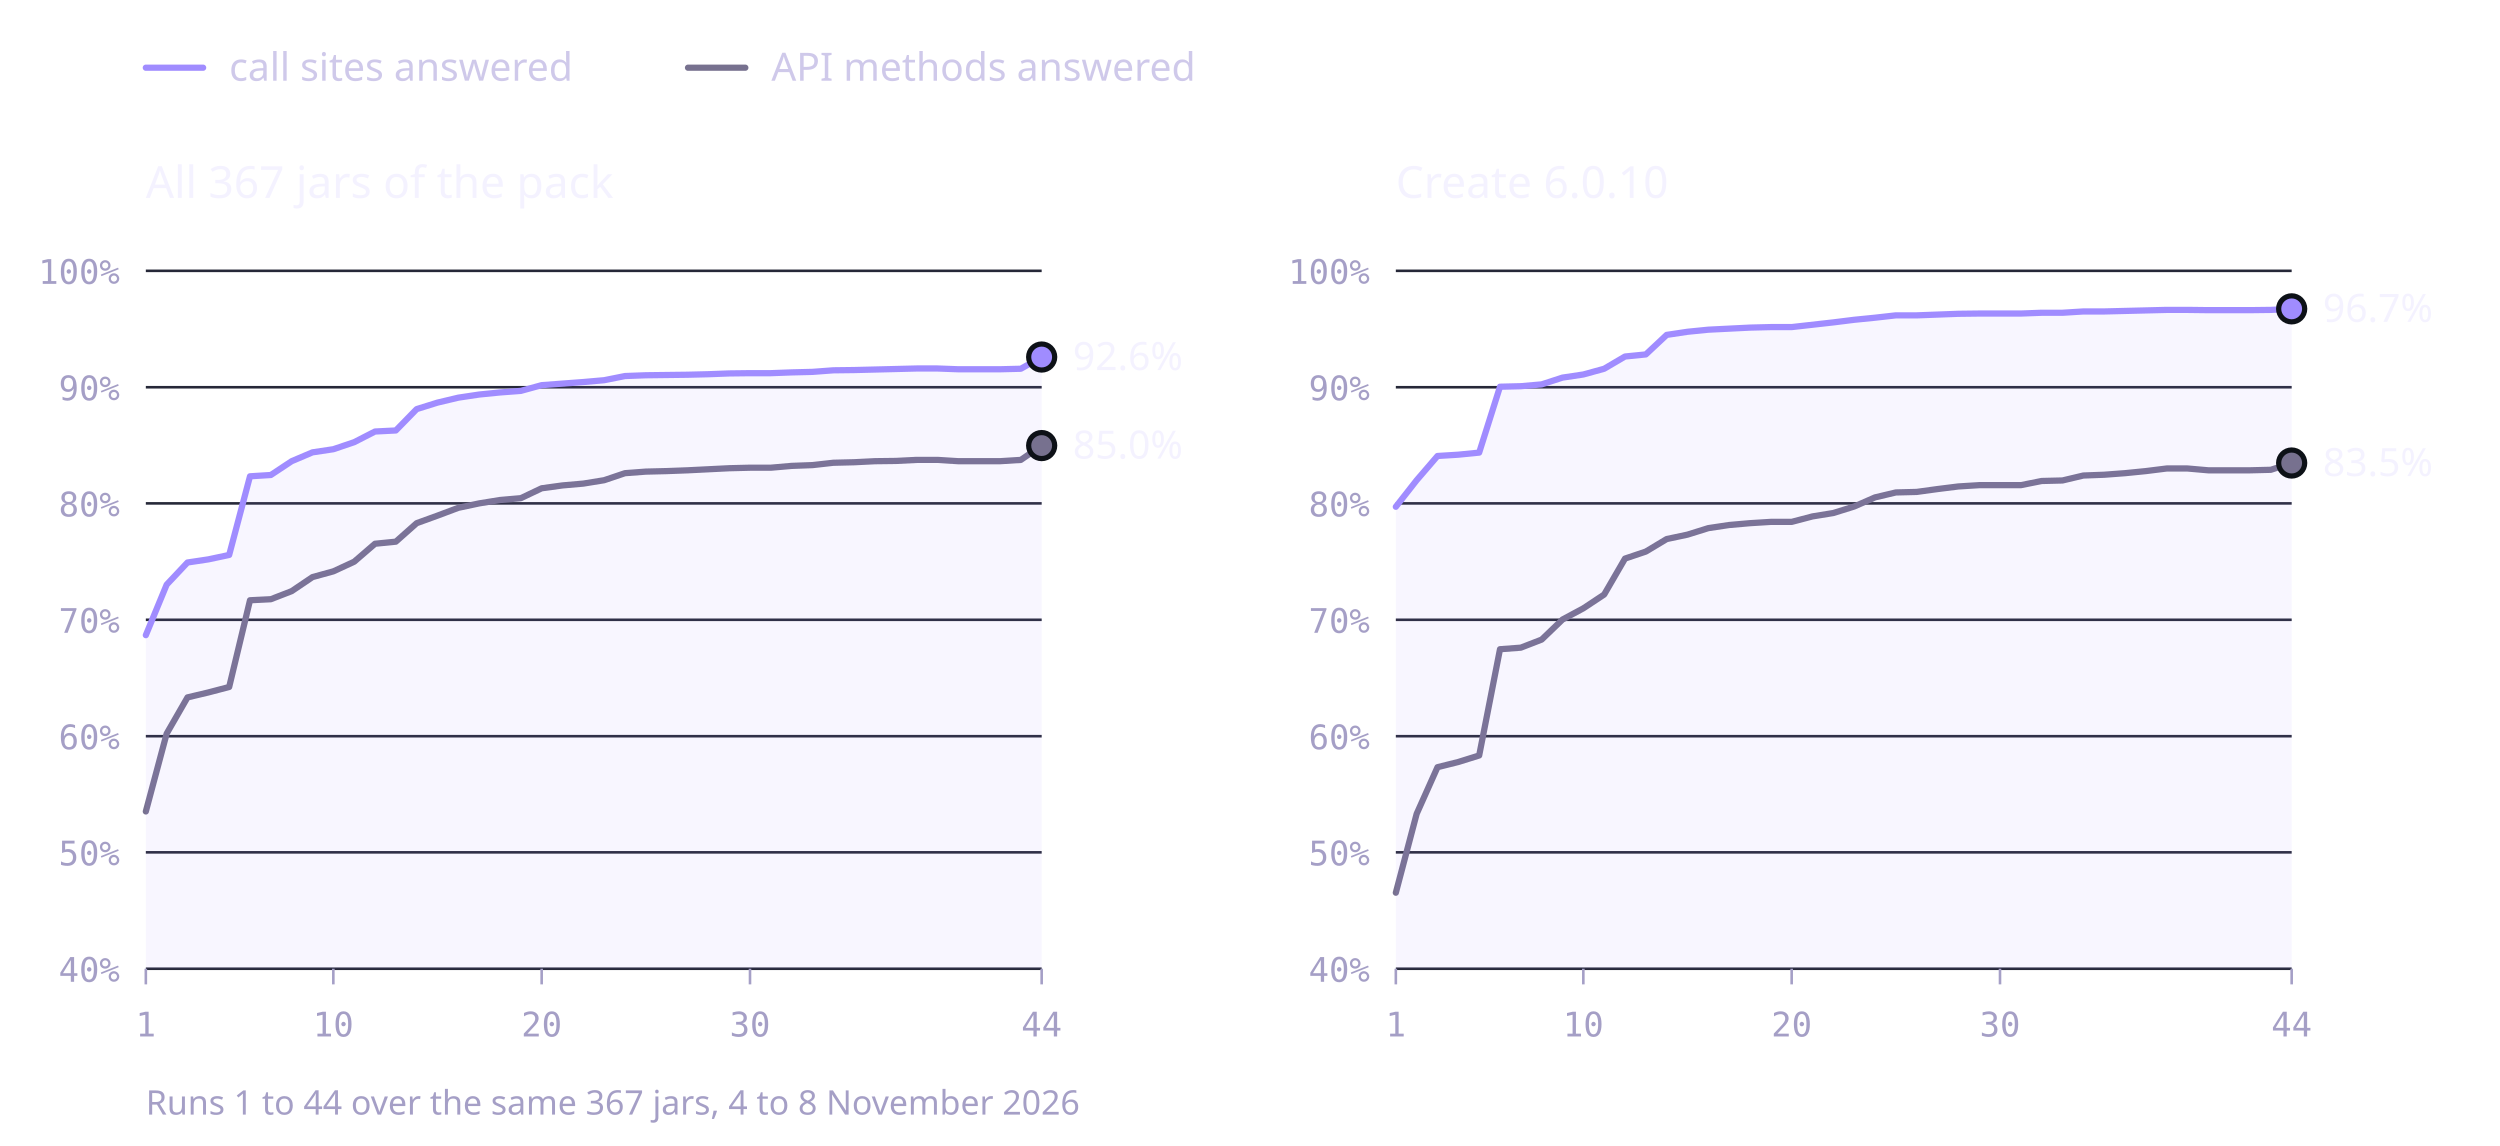
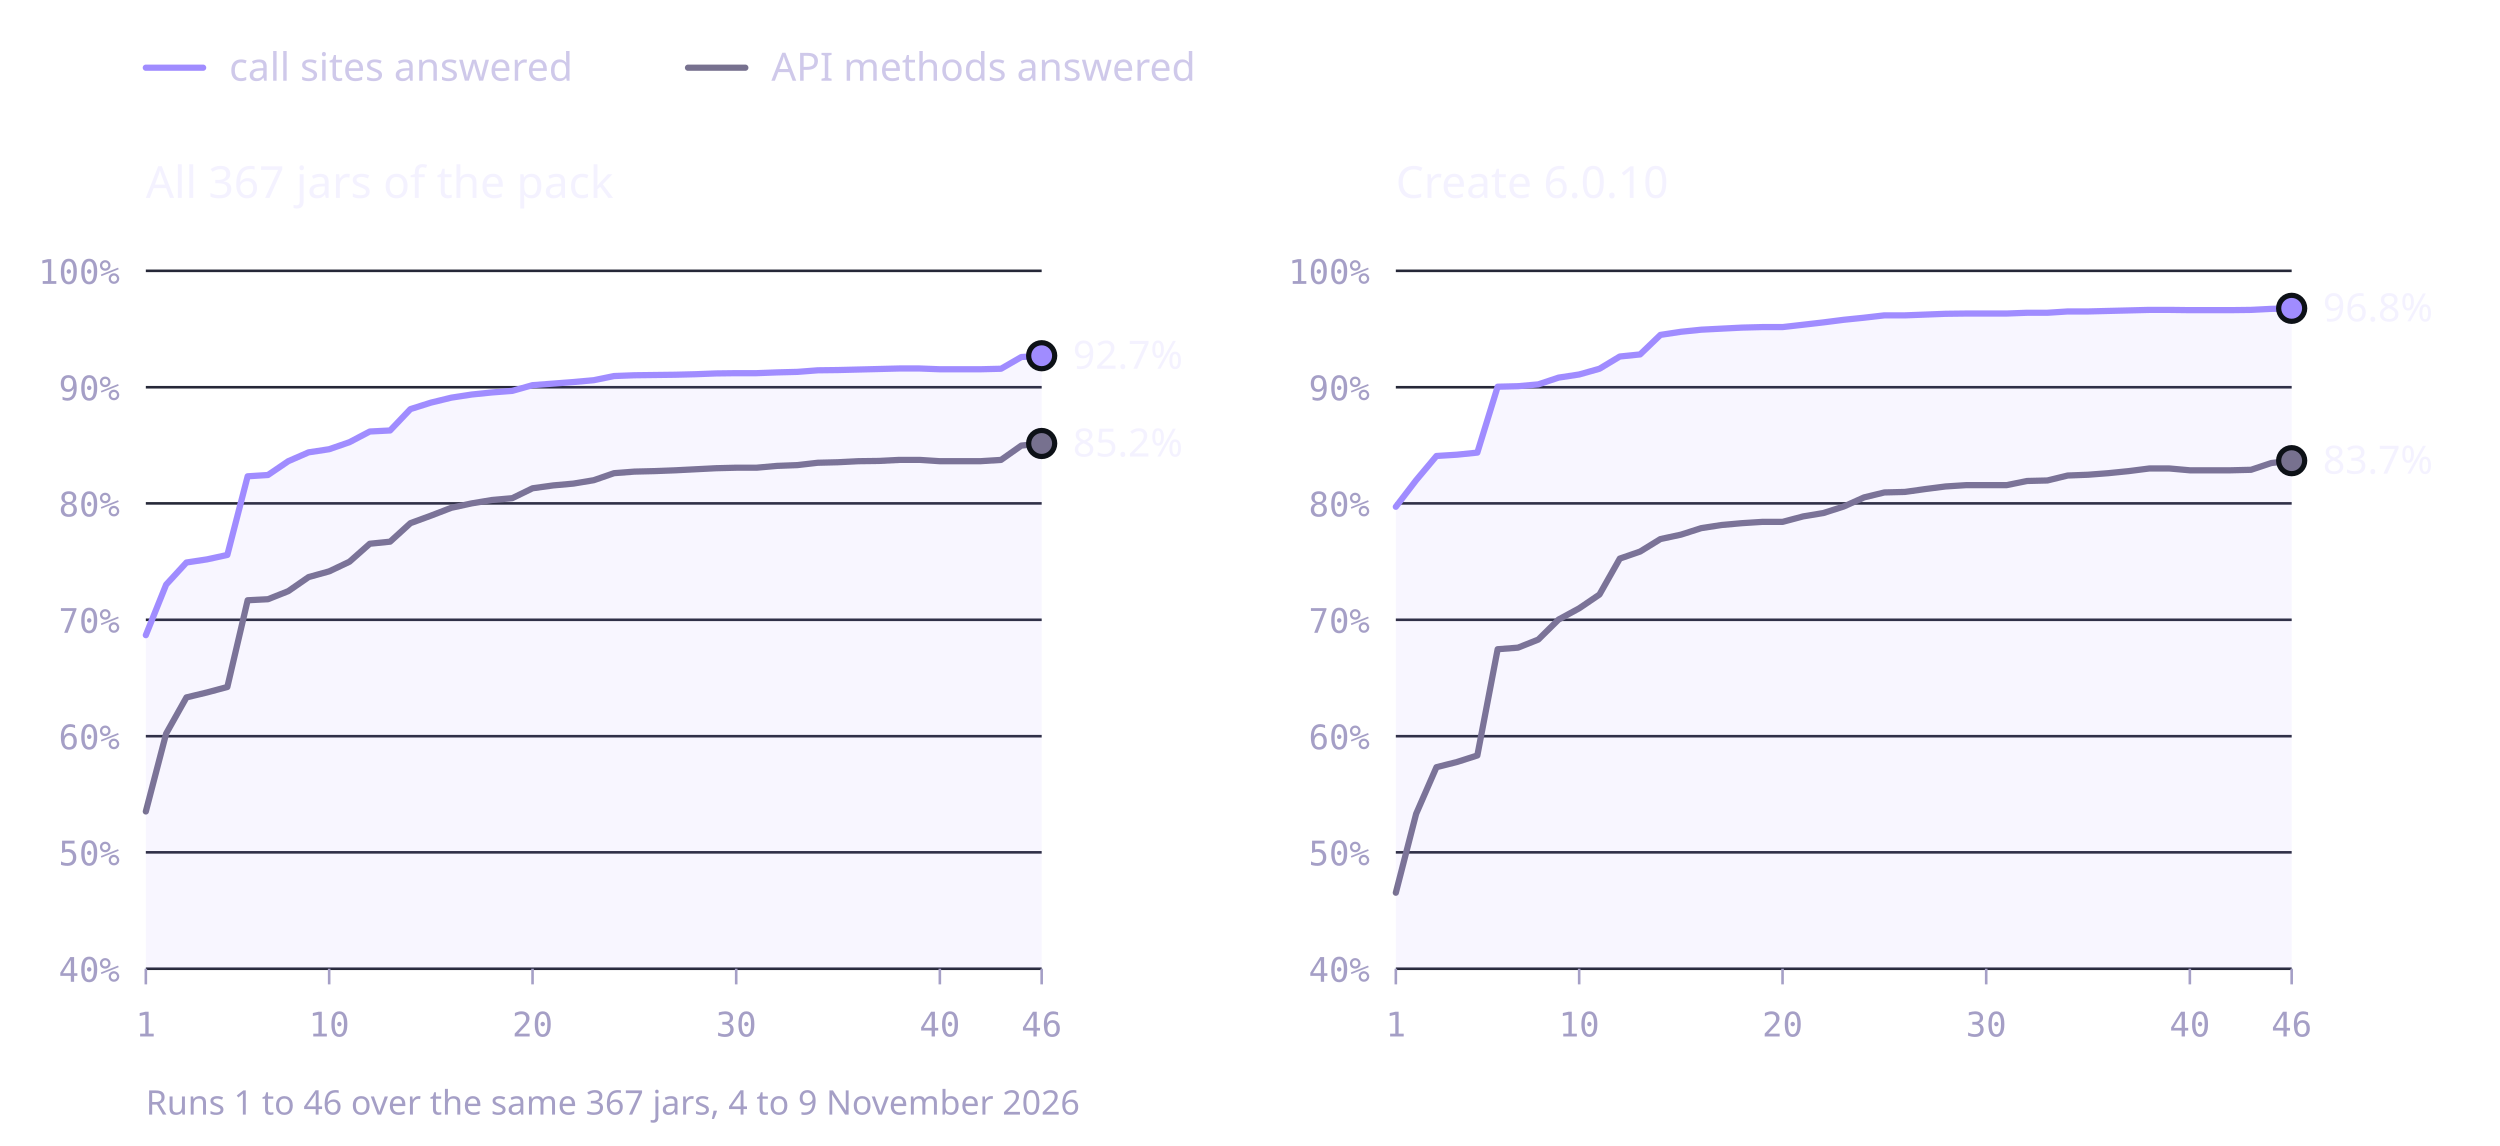
<svg xmlns="http://www.w3.org/2000/svg" viewBox="0 0 960 440" width="960" height="440" role="img" aria-labelledby="t d">
  <line x1="56" y1="26" x2="78" y2="26" stroke="#a08cff" stroke-width="2.4" stroke-linecap="round" />
  <text x="88.0" y="31.0" font-family="'HZ Geist', sans-serif" font-weight="400" font-size="15" fill="#cfc9ea">call sites answered</text>
  <line x1="264.2" y1="26" x2="286.2" y2="26" stroke="#77718f" stroke-width="2.4" stroke-linecap="round" />
  <text x="296.2" y="31.0" font-family="'HZ Geist', sans-serif" font-weight="400" font-size="15" fill="#cfc9ea">API methods answered</text>
  <text x="56.0" y="76.0" font-family="'HZ Geist Medium', sans-serif" font-weight="500" font-size="17" fill="#f4f2ff">All 367 jars of the pack</text>
  <line x1="56" y1="372.0" x2="400" y2="372.0" stroke="#262838" stroke-width="1" />
  <text x="46.0" y="377.0" font-family="'HZ Geist Mono', ui-monospace, monospace" font-weight="400" font-size="13" fill="#a59fc6" text-anchor="end">40%</text>
  <line x1="56" y1="327.3" x2="400" y2="327.3" stroke="#262838" stroke-width="1" />
  <text x="46.0" y="332.3" font-family="'HZ Geist Mono', ui-monospace, monospace" font-weight="400" font-size="13" fill="#a59fc6" text-anchor="end">50%</text>
  <line x1="56" y1="282.7" x2="400" y2="282.7" stroke="#262838" stroke-width="1" />
  <text x="46.0" y="287.7" font-family="'HZ Geist Mono', ui-monospace, monospace" font-weight="400" font-size="13" fill="#a59fc6" text-anchor="end">60%</text>
  <line x1="56" y1="238.0" x2="400" y2="238.0" stroke="#262838" stroke-width="1" />
  <text x="46.0" y="243.0" font-family="'HZ Geist Mono', ui-monospace, monospace" font-weight="400" font-size="13" fill="#a59fc6" text-anchor="end">70%</text>
  <line x1="56" y1="193.3" x2="400" y2="193.3" stroke="#262838" stroke-width="1" />
  <text x="46.0" y="198.3" font-family="'HZ Geist Mono', ui-monospace, monospace" font-weight="400" font-size="13" fill="#a59fc6" text-anchor="end">80%</text>
  <line x1="56" y1="148.7" x2="400" y2="148.7" stroke="#262838" stroke-width="1" />
  <text x="46.0" y="153.7" font-family="'HZ Geist Mono', ui-monospace, monospace" font-weight="400" font-size="13" fill="#a59fc6" text-anchor="end">90%</text>
  <line x1="56" y1="104.0" x2="400" y2="104.0" stroke="#262838" stroke-width="1" />
  <text x="46.0" y="109.0" font-family="'HZ Geist Mono', ui-monospace, monospace" font-weight="400" font-size="13" fill="#a59fc6" text-anchor="end">100%</text>
  <line x1="56.0" y1="372" x2="56.0" y2="378" stroke="#a59fc6" stroke-width="1" />
  <text x="56.0" y="398.0" font-family="'HZ Geist Mono', ui-monospace, monospace" font-weight="400" font-size="13" fill="#a59fc6" text-anchor="middle">1</text>
-   <line x1="128.0" y1="372" x2="128.0" y2="378" stroke="#a59fc6" stroke-width="1" />
-   <text x="128.0" y="398.0" font-family="'HZ Geist Mono', ui-monospace, monospace" font-weight="400" font-size="13" fill="#a59fc6" text-anchor="middle">10</text>
-   <line x1="208.0" y1="372" x2="208.0" y2="378" stroke="#a59fc6" stroke-width="1" />
-   <text x="208.0" y="398.0" font-family="'HZ Geist Mono', ui-monospace, monospace" font-weight="400" font-size="13" fill="#a59fc6" text-anchor="middle">20</text>
-   <line x1="288.0" y1="372" x2="288.0" y2="378" stroke="#a59fc6" stroke-width="1" />
-   <text x="288.0" y="398.0" font-family="'HZ Geist Mono', ui-monospace, monospace" font-weight="400" font-size="13" fill="#a59fc6" text-anchor="middle">30</text>
+   <line x1="126.4" y1="372" x2="126.4" y2="378" stroke="#a59fc6" stroke-width="1" />
+   <text x="126.4" y="398.0" font-family="'HZ Geist Mono', ui-monospace, monospace" font-weight="400" font-size="13" fill="#a59fc6" text-anchor="middle">10</text>
+   <line x1="204.5" y1="372" x2="204.5" y2="378" stroke="#a59fc6" stroke-width="1" />
+   <text x="204.5" y="398.0" font-family="'HZ Geist Mono', ui-monospace, monospace" font-weight="400" font-size="13" fill="#a59fc6" text-anchor="middle">20</text>
+   <line x1="282.7" y1="372" x2="282.7" y2="378" stroke="#a59fc6" stroke-width="1" />
+   <text x="282.7" y="398.0" font-family="'HZ Geist Mono', ui-monospace, monospace" font-weight="400" font-size="13" fill="#a59fc6" text-anchor="middle">30</text>
+   <line x1="360.9" y1="372" x2="360.9" y2="378" stroke="#a59fc6" stroke-width="1" />
+   <text x="360.9" y="398.0" font-family="'HZ Geist Mono', ui-monospace, monospace" font-weight="400" font-size="13" fill="#a59fc6" text-anchor="middle">40</text>
  <line x1="400.0" y1="372" x2="400.0" y2="378" stroke="#a59fc6" stroke-width="1" />
-   <text x="400.0" y="398.0" font-family="'HZ Geist Mono', ui-monospace, monospace" font-weight="400" font-size="13" fill="#a59fc6" text-anchor="middle">44</text>
-   <polyline points="56.0,311.6 64.0,281.7 72.0,267.8 80.0,265.9 88.0,263.8 96.0,230.5 104.0,230.1 112.0,227.0 120.0,221.6 128.0,219.4 136.0,215.7 144.0,208.8 152.0,208.0 160.0,200.9 168.0,198.0 176.0,195.0 184.0,193.3 192.0,192.0 200.0,191.3 208.0,187.5 216.0,186.4 224.0,185.7 232.0,184.4 240.0,181.7 248.0,181.1 256.0,180.9 264.0,180.6 272.0,180.2 280.0,179.8 288.0,179.6 296.0,179.6 304.0,178.9 312.0,178.6 320.0,177.7 328.0,177.5 336.0,177.1 344.0,177.0 352.0,176.6 360.0,176.6 368.0,177.1 376.0,177.1 384.0,177.1 392.0,176.6 400.0,171.1" fill="none" stroke="#77718f" stroke-width="2.4" stroke-linejoin="round" stroke-linecap="round" />
-   <path d="M56.0,372 L56.0,243.9 L64.0,224.5 L72.0,216.0 L80.0,214.8 L88.0,213.1 L96.0,182.9 L104.0,182.4 L112.0,177.1 L120.0,173.7 L128.0,172.5 L136.0,169.8 L144.0,165.7 L152.0,165.3 L160.0,157.1 L168.0,154.6 L176.0,152.7 L184.0,151.5 L192.0,150.7 L200.0,150.1 L208.0,147.9 L216.0,147.3 L224.0,146.7 L232.0,146.0 L240.0,144.4 L248.0,144.1 L256.0,144.0 L264.0,143.9 L272.0,143.7 L280.0,143.4 L288.0,143.3 L296.0,143.3 L304.0,143.0 L312.0,142.8 L320.0,142.2 L328.0,142.1 L336.0,141.9 L344.0,141.7 L352.0,141.5 L360.0,141.5 L368.0,141.8 L376.0,141.8 L384.0,141.8 L392.0,141.6 L400.0,137.1 L400.0,372 Z" fill="#a08cff" opacity="0.08" />
-   <polyline points="56.0,243.9 64.0,224.5 72.0,216.0 80.0,214.8 88.0,213.1 96.0,182.9 104.0,182.4 112.0,177.1 120.0,173.7 128.0,172.5 136.0,169.8 144.0,165.7 152.0,165.3 160.0,157.1 168.0,154.6 176.0,152.7 184.0,151.5 192.0,150.7 200.0,150.1 208.0,147.9 216.0,147.3 224.0,146.7 232.0,146.0 240.0,144.4 248.0,144.1 256.0,144.0 264.0,143.9 272.0,143.7 280.0,143.4 288.0,143.3 296.0,143.3 304.0,143.0 312.0,142.8 320.0,142.2 328.0,142.1 336.0,141.9 344.0,141.7 352.0,141.5 360.0,141.5 368.0,141.8 376.0,141.8 384.0,141.8 392.0,141.6 400.0,137.1" fill="none" stroke="#a08cff" stroke-width="2.4" stroke-linejoin="round" stroke-linecap="round" />
-   <circle cx="400.0" cy="137.1" r="5" fill="#a08cff" stroke="#0d1117" stroke-width="2" />
-   <circle cx="400.0" cy="171.1" r="5" fill="#77718f" stroke="#0d1117" stroke-width="2" />
-   <text x="412.0" y="142.1" font-family="'HZ Geist Medium', sans-serif" font-weight="500" font-size="15" fill="#f4f2ff">92.6%</text>
-   <text x="412.0" y="176.1" font-family="'HZ Geist Medium', sans-serif" font-weight="500" font-size="15" fill="#f4f2ff">85.0%</text>
+   <text x="400.0" y="398.0" font-family="'HZ Geist Mono', ui-monospace, monospace" font-weight="400" font-size="13" fill="#a59fc6" text-anchor="middle">46</text>
+   <polyline points="56.0,311.6 63.8,281.7 71.6,267.8 79.5,265.9 87.3,263.8 95.1,230.5 102.9,230.1 110.7,227.0 118.5,221.6 126.4,219.4 134.2,215.7 142.0,208.8 149.8,208.0 157.6,200.9 165.5,198.0 173.3,195.0 181.1,193.3 188.9,192.0 196.7,191.3 204.5,187.5 212.4,186.4 220.2,185.7 228.0,184.4 235.8,181.7 243.6,181.1 251.5,180.9 259.3,180.6 267.1,180.2 274.9,179.8 282.7,179.6 290.5,179.6 298.4,178.9 306.2,178.6 314.0,177.7 321.8,177.5 329.6,177.1 337.5,177.0 345.3,176.6 353.1,176.6 360.9,177.1 368.7,177.1 376.5,177.1 384.4,176.6 392.2,171.1 400.0,170.3" fill="none" stroke="#77718f" stroke-width="2.4" stroke-linejoin="round" stroke-linecap="round" />
+   <path d="M56.0,372 L56.0,243.9 L63.8,224.5 L71.6,216.0 L79.5,214.8 L87.3,213.1 L95.1,182.9 L102.9,182.4 L110.7,177.1 L118.5,173.7 L126.4,172.5 L134.2,169.8 L142.0,165.7 L149.8,165.3 L157.6,157.1 L165.5,154.6 L173.3,152.7 L181.1,151.5 L188.9,150.7 L196.7,150.1 L204.5,147.9 L212.4,147.3 L220.2,146.7 L228.0,146.0 L235.8,144.4 L243.6,144.1 L251.5,144.0 L259.3,143.9 L267.1,143.7 L274.9,143.4 L282.7,143.3 L290.5,143.3 L298.4,143.0 L306.2,142.8 L314.0,142.2 L321.8,142.1 L329.6,141.9 L337.5,141.7 L345.3,141.5 L353.1,141.5 L360.9,141.8 L368.7,141.8 L376.5,141.8 L384.4,141.6 L392.2,137.1 L400.0,136.6 L400.0,372 Z" fill="#a08cff" opacity="0.08" />
+   <polyline points="56.0,243.9 63.8,224.5 71.6,216.0 79.5,214.8 87.3,213.1 95.1,182.9 102.9,182.4 110.7,177.1 118.5,173.7 126.4,172.5 134.2,169.8 142.0,165.7 149.8,165.3 157.6,157.1 165.5,154.6 173.3,152.7 181.1,151.5 188.9,150.7 196.7,150.1 204.5,147.9 212.4,147.3 220.2,146.7 228.0,146.0 235.8,144.4 243.6,144.1 251.5,144.0 259.3,143.9 267.1,143.7 274.9,143.4 282.7,143.3 290.5,143.3 298.4,143.0 306.2,142.8 314.0,142.2 321.8,142.1 329.6,141.9 337.5,141.7 345.3,141.5 353.1,141.5 360.9,141.8 368.7,141.8 376.5,141.8 384.4,141.6 392.2,137.1 400.0,136.6" fill="none" stroke="#a08cff" stroke-width="2.4" stroke-linejoin="round" stroke-linecap="round" />
+   <circle cx="400.0" cy="136.6" r="5" fill="#a08cff" stroke="#0d1117" stroke-width="2" />
+   <circle cx="400.0" cy="170.3" r="5" fill="#77718f" stroke="#0d1117" stroke-width="2" />
+   <text x="412.0" y="141.6" font-family="'HZ Geist Medium', sans-serif" font-weight="500" font-size="15" fill="#f4f2ff">92.7%</text>
+   <text x="412.0" y="175.3" font-family="'HZ Geist Medium', sans-serif" font-weight="500" font-size="15" fill="#f4f2ff">85.2%</text>
  <text x="536.0" y="76.0" font-family="'HZ Geist Medium', sans-serif" font-weight="500" font-size="17" fill="#f4f2ff">Create 6.0.10</text>
  <line x1="536" y1="372.0" x2="880" y2="372.0" stroke="#262838" stroke-width="1" />
  <text x="526.0" y="377.0" font-family="'HZ Geist Mono', ui-monospace, monospace" font-weight="400" font-size="13" fill="#a59fc6" text-anchor="end">40%</text>
  <line x1="536" y1="327.3" x2="880" y2="327.3" stroke="#262838" stroke-width="1" />
  <text x="526.0" y="332.3" font-family="'HZ Geist Mono', ui-monospace, monospace" font-weight="400" font-size="13" fill="#a59fc6" text-anchor="end">50%</text>
  <line x1="536" y1="282.7" x2="880" y2="282.7" stroke="#262838" stroke-width="1" />
  <text x="526.0" y="287.7" font-family="'HZ Geist Mono', ui-monospace, monospace" font-weight="400" font-size="13" fill="#a59fc6" text-anchor="end">60%</text>
  <line x1="536" y1="238.0" x2="880" y2="238.0" stroke="#262838" stroke-width="1" />
  <text x="526.0" y="243.0" font-family="'HZ Geist Mono', ui-monospace, monospace" font-weight="400" font-size="13" fill="#a59fc6" text-anchor="end">70%</text>
  <line x1="536" y1="193.3" x2="880" y2="193.3" stroke="#262838" stroke-width="1" />
  <text x="526.0" y="198.3" font-family="'HZ Geist Mono', ui-monospace, monospace" font-weight="400" font-size="13" fill="#a59fc6" text-anchor="end">80%</text>
  <line x1="536" y1="148.7" x2="880" y2="148.7" stroke="#262838" stroke-width="1" />
  <text x="526.0" y="153.7" font-family="'HZ Geist Mono', ui-monospace, monospace" font-weight="400" font-size="13" fill="#a59fc6" text-anchor="end">90%</text>
  <line x1="536" y1="104.0" x2="880" y2="104.0" stroke="#262838" stroke-width="1" />
  <text x="526.0" y="109.0" font-family="'HZ Geist Mono', ui-monospace, monospace" font-weight="400" font-size="13" fill="#a59fc6" text-anchor="end">100%</text>
  <line x1="536.0" y1="372" x2="536.0" y2="378" stroke="#a59fc6" stroke-width="1" />
  <text x="536.0" y="398.0" font-family="'HZ Geist Mono', ui-monospace, monospace" font-weight="400" font-size="13" fill="#a59fc6" text-anchor="middle">1</text>
-   <line x1="608.0" y1="372" x2="608.0" y2="378" stroke="#a59fc6" stroke-width="1" />
-   <text x="608.0" y="398.0" font-family="'HZ Geist Mono', ui-monospace, monospace" font-weight="400" font-size="13" fill="#a59fc6" text-anchor="middle">10</text>
-   <line x1="688.0" y1="372" x2="688.0" y2="378" stroke="#a59fc6" stroke-width="1" />
-   <text x="688.0" y="398.0" font-family="'HZ Geist Mono', ui-monospace, monospace" font-weight="400" font-size="13" fill="#a59fc6" text-anchor="middle">20</text>
-   <line x1="768.0" y1="372" x2="768.0" y2="378" stroke="#a59fc6" stroke-width="1" />
-   <text x="768.0" y="398.0" font-family="'HZ Geist Mono', ui-monospace, monospace" font-weight="400" font-size="13" fill="#a59fc6" text-anchor="middle">30</text>
+   <line x1="606.4" y1="372" x2="606.4" y2="378" stroke="#a59fc6" stroke-width="1" />
+   <text x="606.4" y="398.0" font-family="'HZ Geist Mono', ui-monospace, monospace" font-weight="400" font-size="13" fill="#a59fc6" text-anchor="middle">10</text>
+   <line x1="684.5" y1="372" x2="684.5" y2="378" stroke="#a59fc6" stroke-width="1" />
+   <text x="684.5" y="398.0" font-family="'HZ Geist Mono', ui-monospace, monospace" font-weight="400" font-size="13" fill="#a59fc6" text-anchor="middle">20</text>
+   <line x1="762.7" y1="372" x2="762.7" y2="378" stroke="#a59fc6" stroke-width="1" />
+   <text x="762.7" y="398.0" font-family="'HZ Geist Mono', ui-monospace, monospace" font-weight="400" font-size="13" fill="#a59fc6" text-anchor="middle">30</text>
+   <line x1="840.9" y1="372" x2="840.9" y2="378" stroke="#a59fc6" stroke-width="1" />
+   <text x="840.9" y="398.0" font-family="'HZ Geist Mono', ui-monospace, monospace" font-weight="400" font-size="13" fill="#a59fc6" text-anchor="middle">40</text>
  <line x1="880.0" y1="372" x2="880.0" y2="378" stroke="#a59fc6" stroke-width="1" />
-   <text x="880.0" y="398.0" font-family="'HZ Geist Mono', ui-monospace, monospace" font-weight="400" font-size="13" fill="#a59fc6" text-anchor="middle">44</text>
-   <polyline points="536.0,342.8 544.0,312.5 552.0,294.6 560.0,292.6 568.0,290.1 576.0,249.3 584.0,248.7 592.0,245.6 600.0,237.9 608.0,233.6 616.0,228.3 624.0,214.5 632.0,211.8 640.0,207.0 648.0,205.3 656.0,202.8 664.0,201.6 672.0,200.9 680.0,200.4 688.0,200.4 696.0,198.3 704.0,197.0 712.0,194.5 720.0,191.0 728.0,189.1 736.0,188.9 744.0,187.8 752.0,186.8 760.0,186.3 768.0,186.3 776.0,186.3 784.0,184.7 792.0,184.5 800.0,182.6 808.0,182.3 816.0,181.7 824.0,180.9 832.0,179.9 840.0,179.9 848.0,180.6 856.0,180.6 864.0,180.6 872.0,180.4 880.0,177.8" fill="none" stroke="#77718f" stroke-width="2.4" stroke-linejoin="round" stroke-linecap="round" />
-   <path d="M536.0,372 L536.0,194.6 L544.0,184.4 L552.0,175.1 L560.0,174.6 L568.0,173.8 L576.0,148.5 L584.0,148.3 L592.0,147.6 L600.0,145.0 L608.0,143.8 L616.0,141.6 L624.0,136.9 L632.0,136.1 L640.0,128.6 L648.0,127.4 L656.0,126.6 L664.0,126.2 L672.0,125.8 L680.0,125.6 L688.0,125.6 L696.0,124.7 L704.0,123.8 L712.0,122.8 L720.0,122.0 L728.0,121.1 L736.0,121.1 L744.0,120.8 L752.0,120.5 L760.0,120.4 L768.0,120.4 L776.0,120.4 L784.0,120.1 L792.0,120.1 L800.0,119.6 L808.0,119.6 L816.0,119.4 L824.0,119.2 L832.0,119.0 L840.0,119.0 L848.0,119.1 L856.0,119.1 L864.0,119.1 L872.0,119.0 L880.0,118.6 L880.0,372 Z" fill="#a08cff" opacity="0.08" />
-   <polyline points="536.0,194.6 544.0,184.4 552.0,175.1 560.0,174.6 568.0,173.8 576.0,148.5 584.0,148.3 592.0,147.6 600.0,145.0 608.0,143.8 616.0,141.6 624.0,136.9 632.0,136.1 640.0,128.6 648.0,127.4 656.0,126.6 664.0,126.2 672.0,125.8 680.0,125.6 688.0,125.6 696.0,124.7 704.0,123.8 712.0,122.8 720.0,122.0 728.0,121.1 736.0,121.1 744.0,120.8 752.0,120.5 760.0,120.4 768.0,120.4 776.0,120.4 784.0,120.1 792.0,120.1 800.0,119.6 808.0,119.6 816.0,119.4 824.0,119.2 832.0,119.0 840.0,119.0 848.0,119.1 856.0,119.1 864.0,119.1 872.0,119.0 880.0,118.6" fill="none" stroke="#a08cff" stroke-width="2.4" stroke-linejoin="round" stroke-linecap="round" />
-   <circle cx="880.0" cy="118.6" r="5" fill="#a08cff" stroke="#0d1117" stroke-width="2" />
-   <circle cx="880.0" cy="177.8" r="5" fill="#77718f" stroke="#0d1117" stroke-width="2" />
-   <text x="892.0" y="123.6" font-family="'HZ Geist Medium', sans-serif" font-weight="500" font-size="15" fill="#f4f2ff">96.7%</text>
-   <text x="892.0" y="182.8" font-family="'HZ Geist Medium', sans-serif" font-weight="500" font-size="15" fill="#f4f2ff">83.5%</text>
-   <text x="56.0" y="428.0" font-family="'HZ Geist', sans-serif" font-weight="400" font-size="13" fill="#a59fc6">Runs 1 to 44 over the same 367 jars, 4 to 8 November 2026</text>
+   <text x="880.0" y="398.0" font-family="'HZ Geist Mono', ui-monospace, monospace" font-weight="400" font-size="13" fill="#a59fc6" text-anchor="middle">46</text>
+   <polyline points="536.0,342.8 543.8,312.5 551.6,294.6 559.5,292.6 567.3,290.1 575.1,249.3 582.9,248.7 590.7,245.6 598.5,237.9 606.4,233.6 614.2,228.3 622.0,214.5 629.8,211.8 637.6,207.0 645.5,205.3 653.3,202.8 661.1,201.6 668.9,200.9 676.7,200.4 684.5,200.4 692.4,198.3 700.2,197.0 708.0,194.5 715.8,191.0 723.6,189.1 731.5,188.9 739.3,187.8 747.1,186.8 754.9,186.3 762.7,186.3 770.5,186.3 778.4,184.7 786.2,184.5 794.0,182.6 801.8,182.3 809.6,181.7 817.5,180.9 825.3,179.9 833.1,179.9 840.9,180.6 848.7,180.6 856.5,180.6 864.4,180.4 872.2,177.8 880.0,176.9" fill="none" stroke="#77718f" stroke-width="2.4" stroke-linejoin="round" stroke-linecap="round" />
+   <path d="M536.0,372 L536.0,194.6 L543.8,184.4 L551.6,175.1 L559.5,174.6 L567.3,173.8 L575.1,148.5 L582.9,148.3 L590.7,147.6 L598.5,145.0 L606.4,143.8 L614.2,141.6 L622.0,136.9 L629.8,136.1 L637.6,128.6 L645.5,127.4 L653.3,126.6 L661.1,126.2 L668.9,125.8 L676.7,125.6 L684.5,125.6 L692.4,124.7 L700.2,123.8 L708.0,122.8 L715.8,122.0 L723.6,121.1 L731.5,121.1 L739.3,120.8 L747.1,120.5 L754.9,120.4 L762.7,120.4 L770.5,120.4 L778.4,120.1 L786.2,120.1 L794.0,119.6 L801.8,119.6 L809.6,119.4 L817.5,119.2 L825.3,119.0 L833.1,119.0 L840.9,119.1 L848.7,119.1 L856.5,119.1 L864.4,119.0 L872.2,118.6 L880.0,118.4 L880.0,372 Z" fill="#a08cff" opacity="0.08" />
+   <polyline points="536.0,194.6 543.8,184.4 551.6,175.1 559.5,174.6 567.3,173.8 575.1,148.5 582.9,148.3 590.7,147.6 598.5,145.0 606.4,143.8 614.2,141.6 622.0,136.9 629.8,136.1 637.6,128.6 645.5,127.4 653.3,126.6 661.1,126.2 668.9,125.8 676.7,125.6 684.5,125.6 692.4,124.7 700.2,123.8 708.0,122.8 715.8,122.0 723.6,121.1 731.5,121.1 739.3,120.8 747.1,120.5 754.9,120.4 762.7,120.4 770.5,120.4 778.4,120.1 786.2,120.1 794.0,119.6 801.8,119.6 809.6,119.4 817.5,119.2 825.3,119.0 833.1,119.0 840.9,119.1 848.7,119.1 856.5,119.1 864.4,119.0 872.2,118.6 880.0,118.4" fill="none" stroke="#a08cff" stroke-width="2.4" stroke-linejoin="round" stroke-linecap="round" />
+   <circle cx="880.0" cy="118.4" r="5" fill="#a08cff" stroke="#0d1117" stroke-width="2" />
+   <circle cx="880.0" cy="176.9" r="5" fill="#77718f" stroke="#0d1117" stroke-width="2" />
+   <text x="892.0" y="123.4" font-family="'HZ Geist Medium', sans-serif" font-weight="500" font-size="15" fill="#f4f2ff">96.8%</text>
+   <text x="892.0" y="181.9" font-family="'HZ Geist Medium', sans-serif" font-weight="500" font-size="15" fill="#f4f2ff">83.7%</text>
+   <text x="56.0" y="428.0" font-family="'HZ Geist', sans-serif" font-weight="400" font-size="13" fill="#a59fc6">Runs 1 to 46 over the same 367 jars, 4 to 9 November 2026</text>
</svg>
